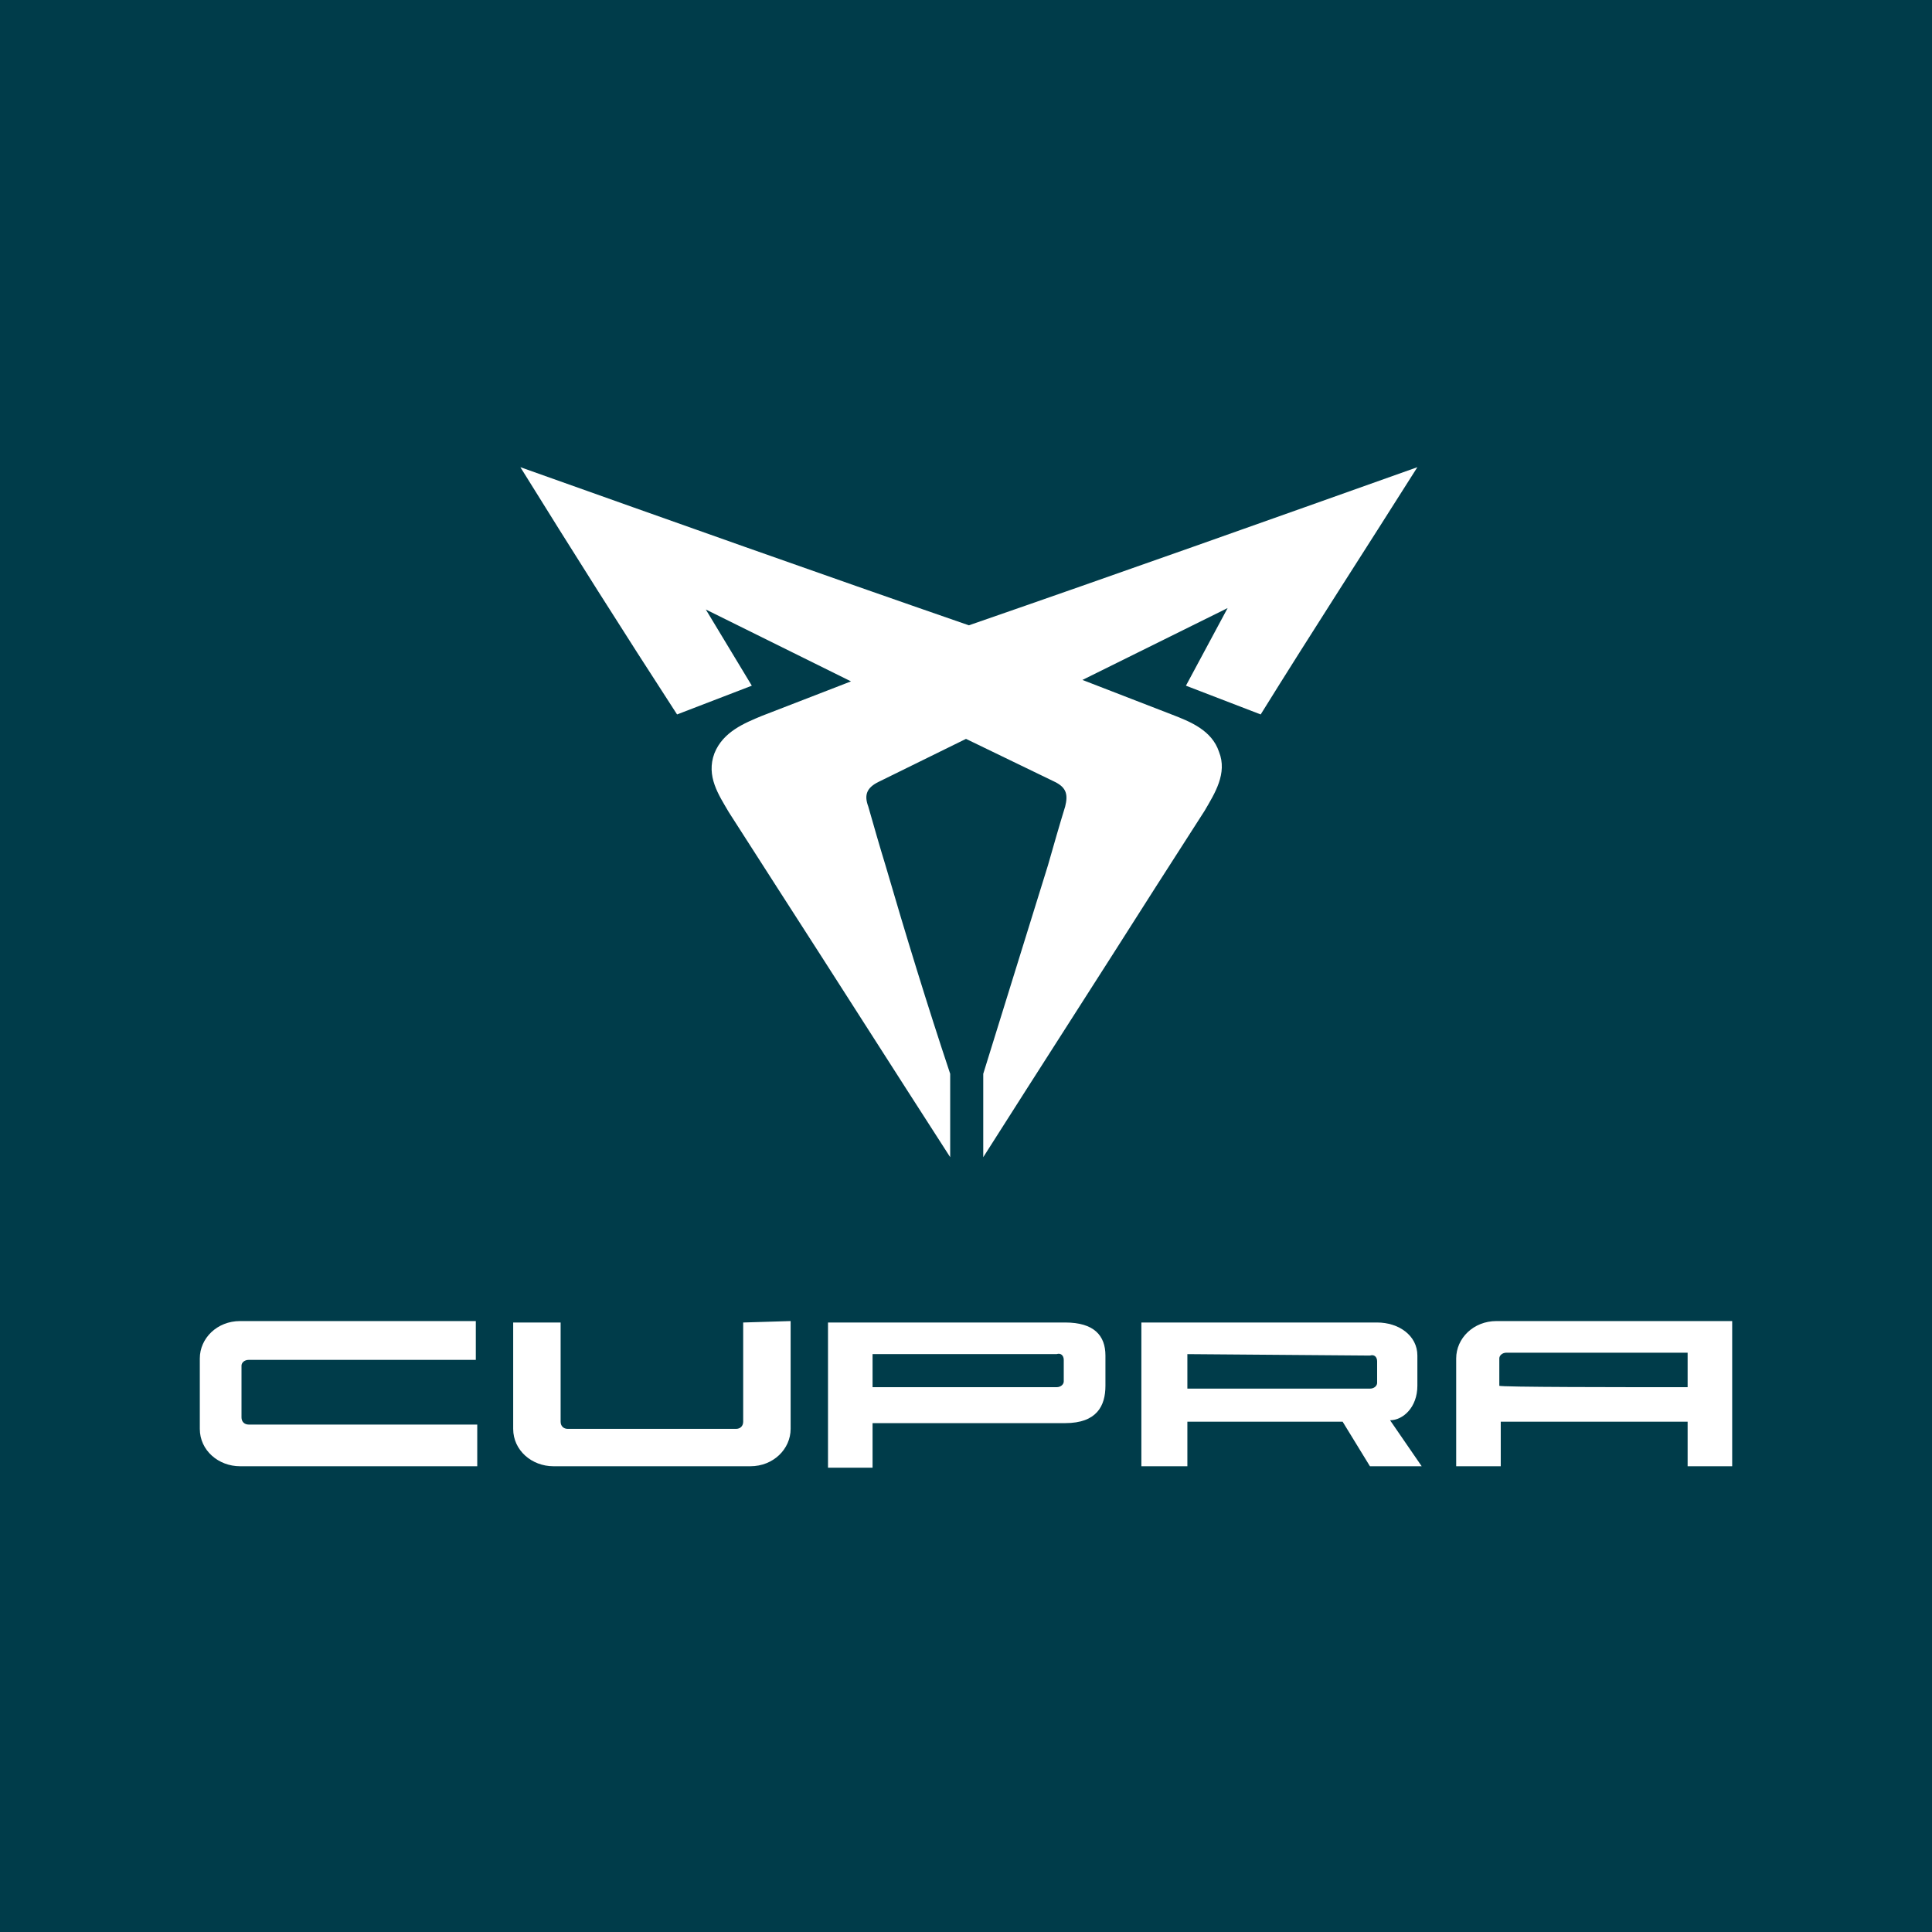
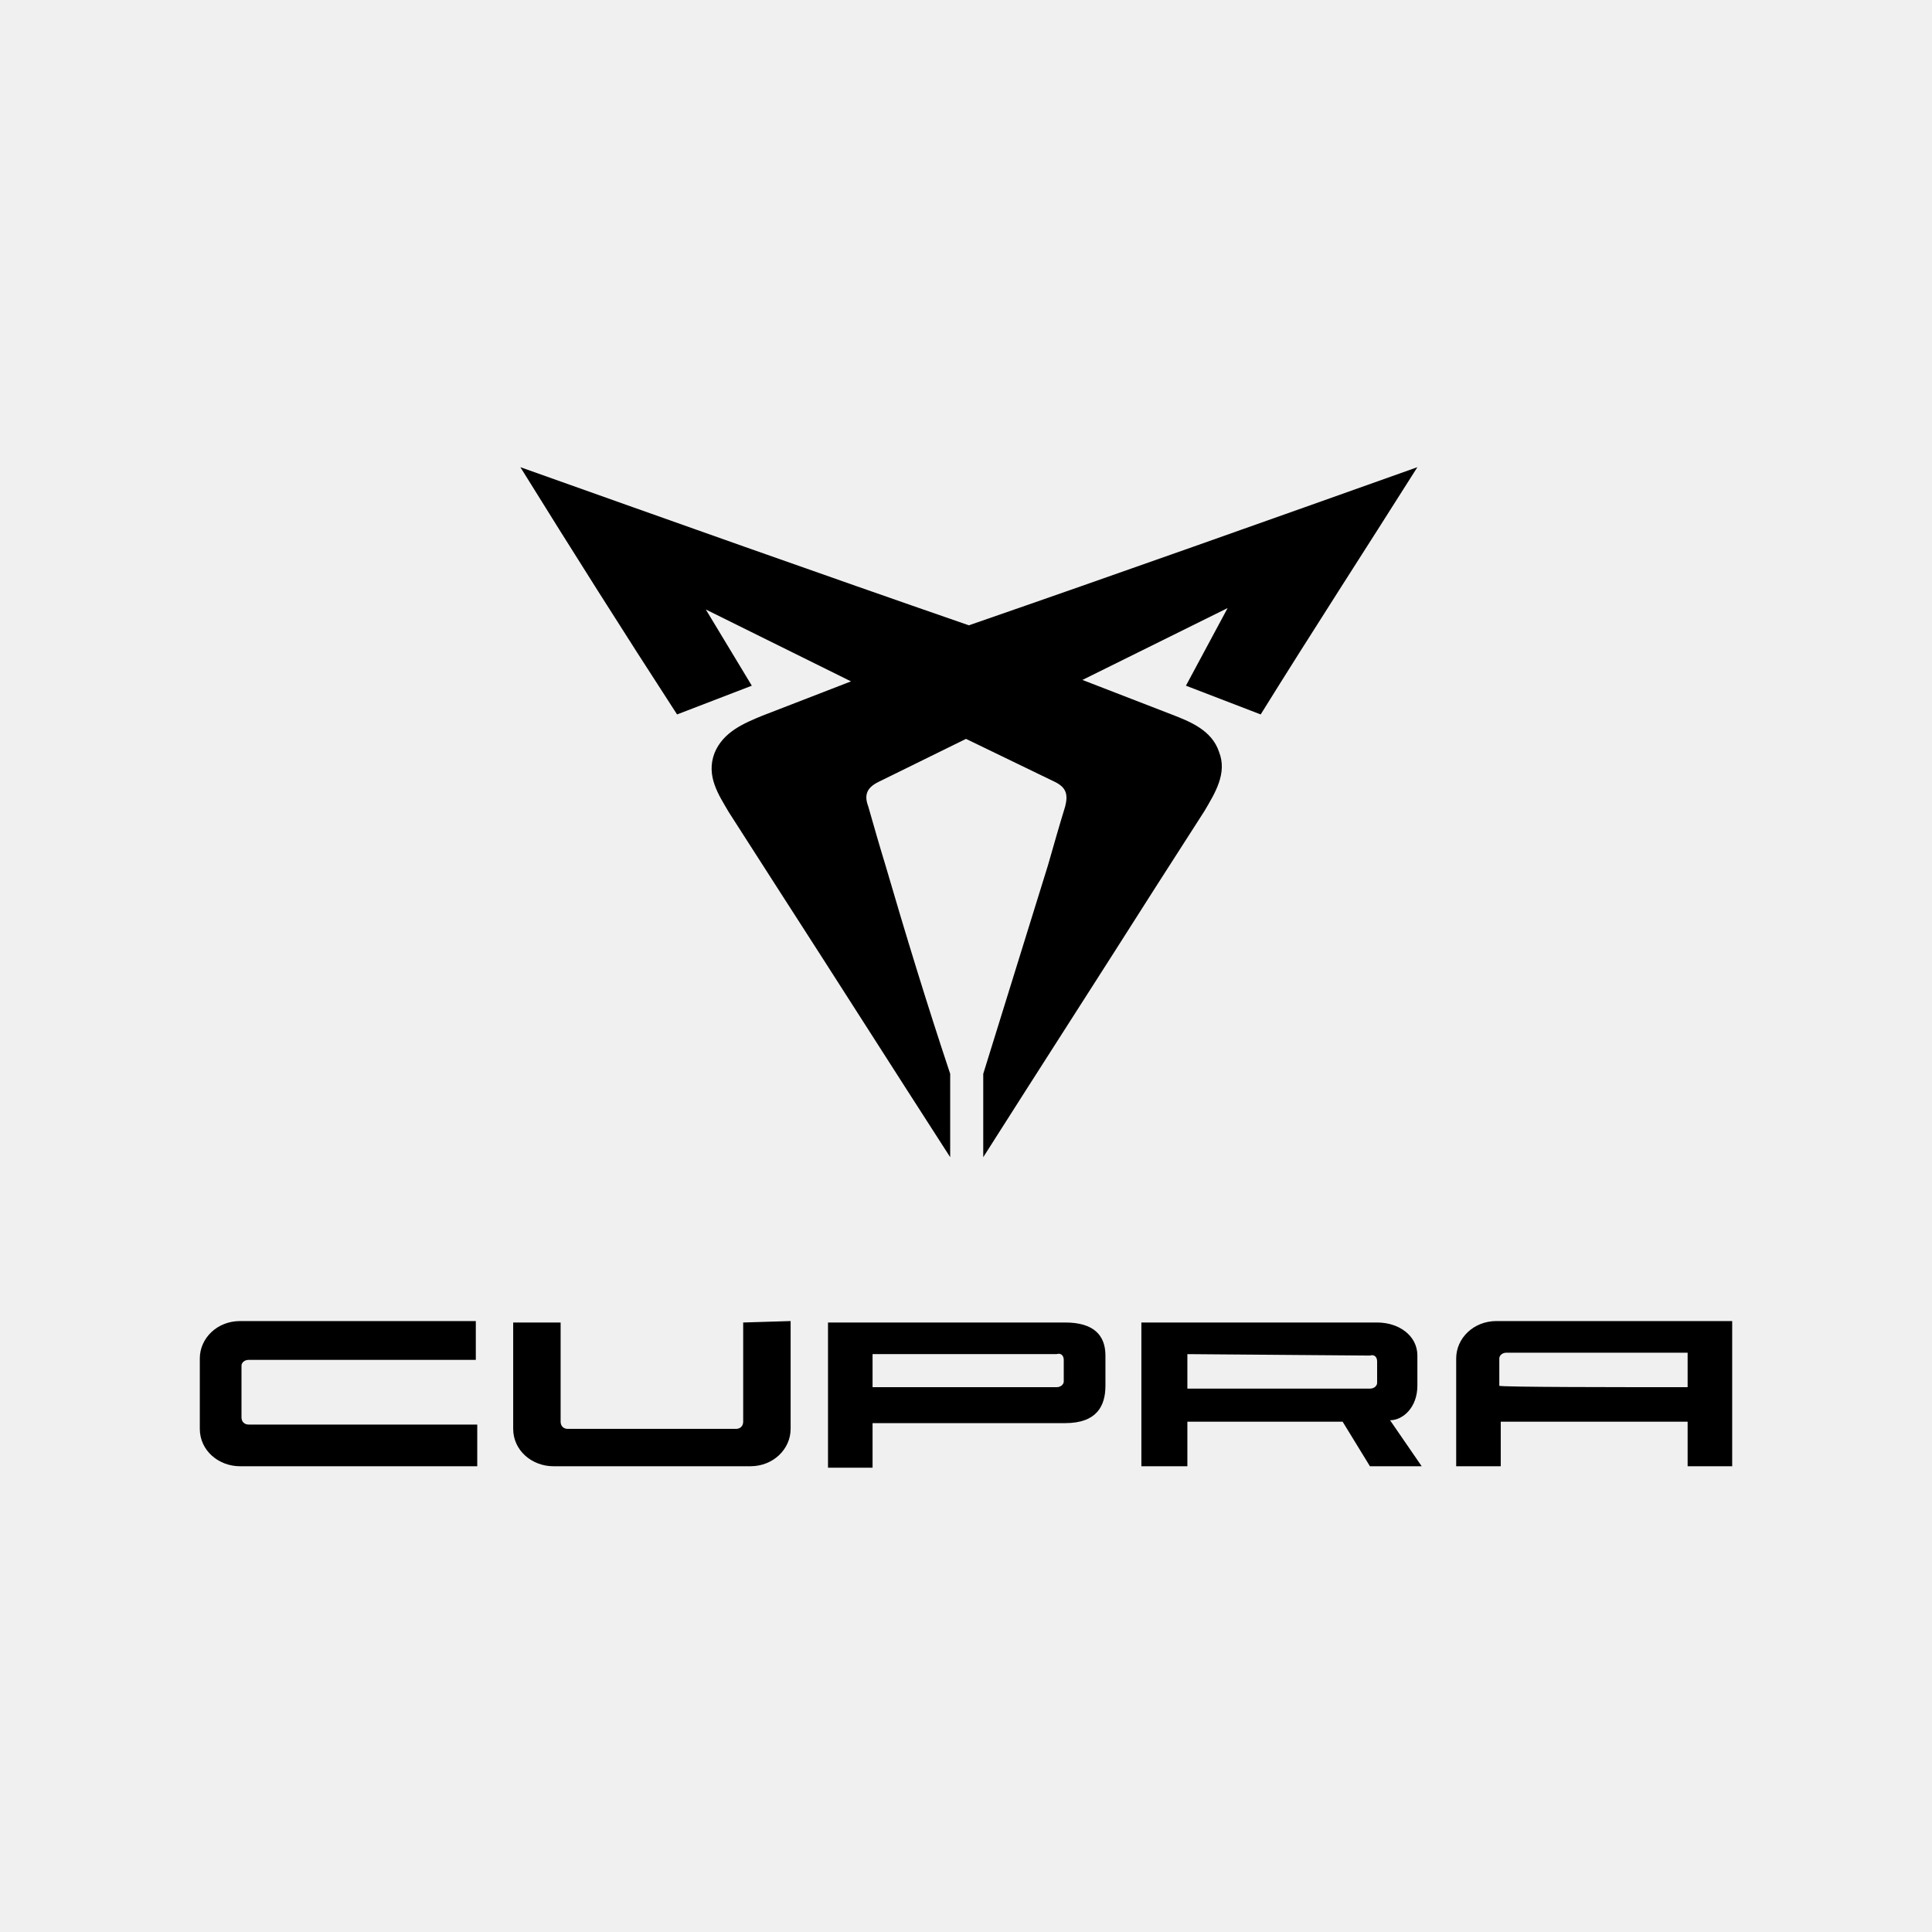
<svg xmlns="http://www.w3.org/2000/svg" version="1.1" id="Ebene_1" x="0px" y="0px" viewBox="0 0 134.4 134.4" style="enable-background:new 0 0 134.4 134.4;" xml:space="preserve">
  <style type="text/css">
	.st0{fill:#003C4A;}
- 	.st1{fill:#FFFFFF;}
+ 	.st1{fill:currentColor;}
</style>
-   <rect class="st0" width="134.4" height="134.4" />
  <g>
    <path class="st1" d="M82.6,94.2v2.4h12.7c0.3,0,0.5-0.2,0.5-0.4v-1.5c0-0.3-0.2-0.5-0.5-0.4L82.6,94.2z M79.4,102V92h16.4   c1.5,0,2.8,0.9,2.8,2.3v2.1c0,1.5-1,2.4-1.9,2.4l2.2,3.2h-3.6l-1.9-3.1H82.6v3.1L79.4,102z" />
    <path class="st1" d="M33.2,102H16.7c-1.5,0-2.8-1.1-2.8-2.6v-4.9c0-1.4,1.2-2.6,2.8-2.6h16.4v2.7H17.3c-0.3,0-0.5,0.2-0.5,0.4   c0,0,0,0,0,0v3.6c0,0.3,0.2,0.5,0.5,0.5h15.9V102z M55,91.9v7.5c0,1.4-1.2,2.6-2.8,2.6H38.5c-1.5,0-2.8-1.1-2.8-2.6V92h3.3v6.9   c0,0.3,0.2,0.5,0.5,0.5h11.7c0.3,0,0.5-0.2,0.5-0.5V92L55,91.9z M117.4,96.5v-2.4h-12.6c-0.3,0-0.5,0.2-0.5,0.4v1.9   C104.3,96.5,112.9,96.5,117.4,96.5 M120.5,102h-3.1v-3.1h-13v3.1h-3.1l0-7.5c0-1.4,1.2-2.6,2.8-2.6h16.4c0,0,0,0,0,0L120.5,102z    M60.7,96.5h12.8c0.3,0,0.5-0.2,0.5-0.4v-1.5c0-0.3-0.2-0.5-0.5-0.4H60.7V96.5z M74.1,92c2,0,2.8,0.9,2.8,2.3v2.1   c0,1.4-0.6,2.6-2.8,2.6H60.7v3.1h-3.1V92H74.1z" />
    <path class="st1" d="M85.4,42.3l-10.1,5l6.2,2.4c1.3,0.5,2.8,1.1,3.3,2.6c0.6,1.5-0.3,2.9-1,4.1l-3.4,5.3c-4,6.3-8,12.5-12,18.8   v-5.8c1.5-4.8,3-9.7,4.5-14.5c0.4-1.4,0.8-2.8,1.2-4.1c0.2-0.8,0.1-1.3-0.7-1.7l-6.2-3l-6.1,3c-0.8,0.4-1,0.9-0.7,1.7   c0.4,1.4,0.8,2.8,1.2,4.1c1.4,4.8,2.9,9.7,4.5,14.5v5.8c-4-6.2-8-12.5-12-18.7l-3.4-5.3c-0.7-1.2-1.6-2.5-1-4.1   c0.6-1.5,2.1-2.1,3.3-2.6l6.2-2.4l-10.1-5l3.2,5.3l-5.2,2c-3.7-5.7-7.3-11.4-10.9-17.2c10.4,3.7,20.8,7.4,31.2,11   c10.4-3.6,20.8-7.3,31.2-11c-3.6,5.7-7.3,11.4-10.9,17.2l-5.2-2L85.4,42.3" />
  </g>
</svg>
